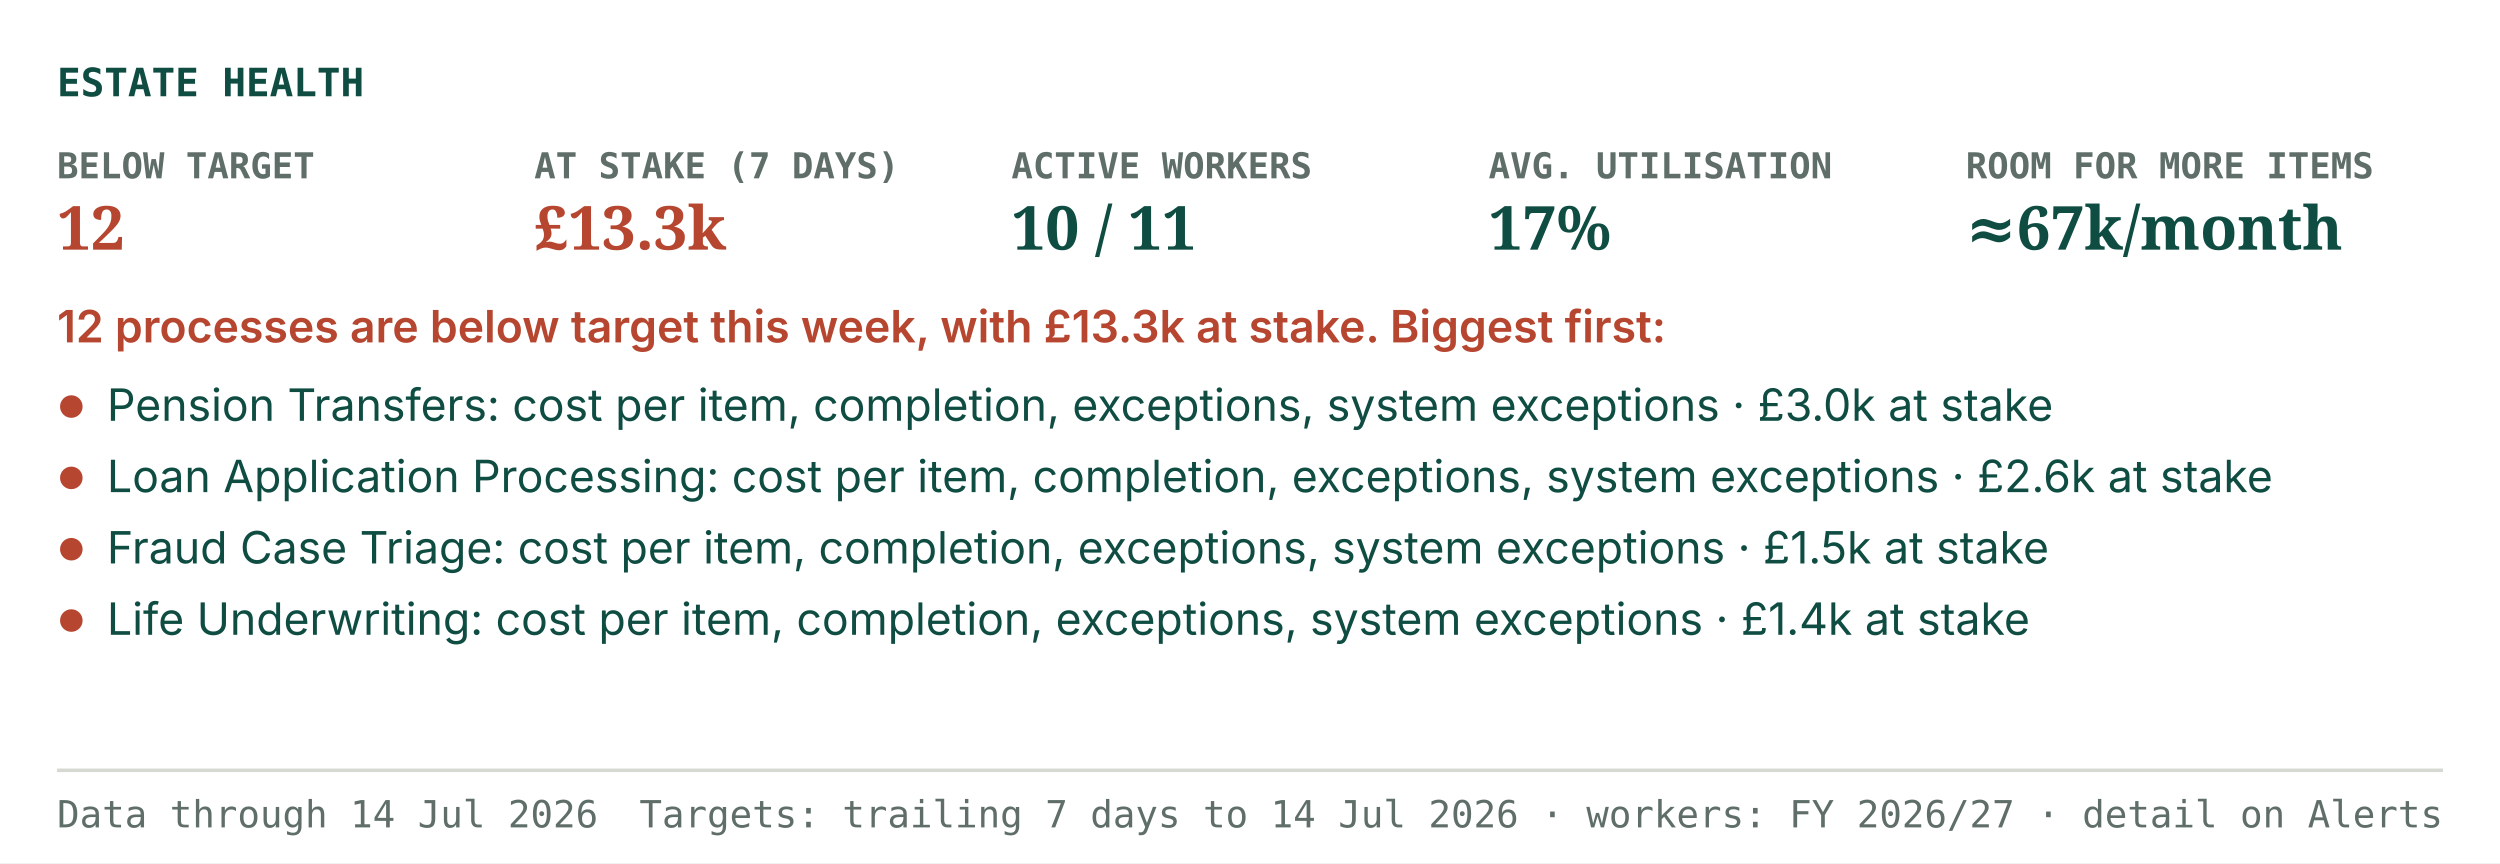
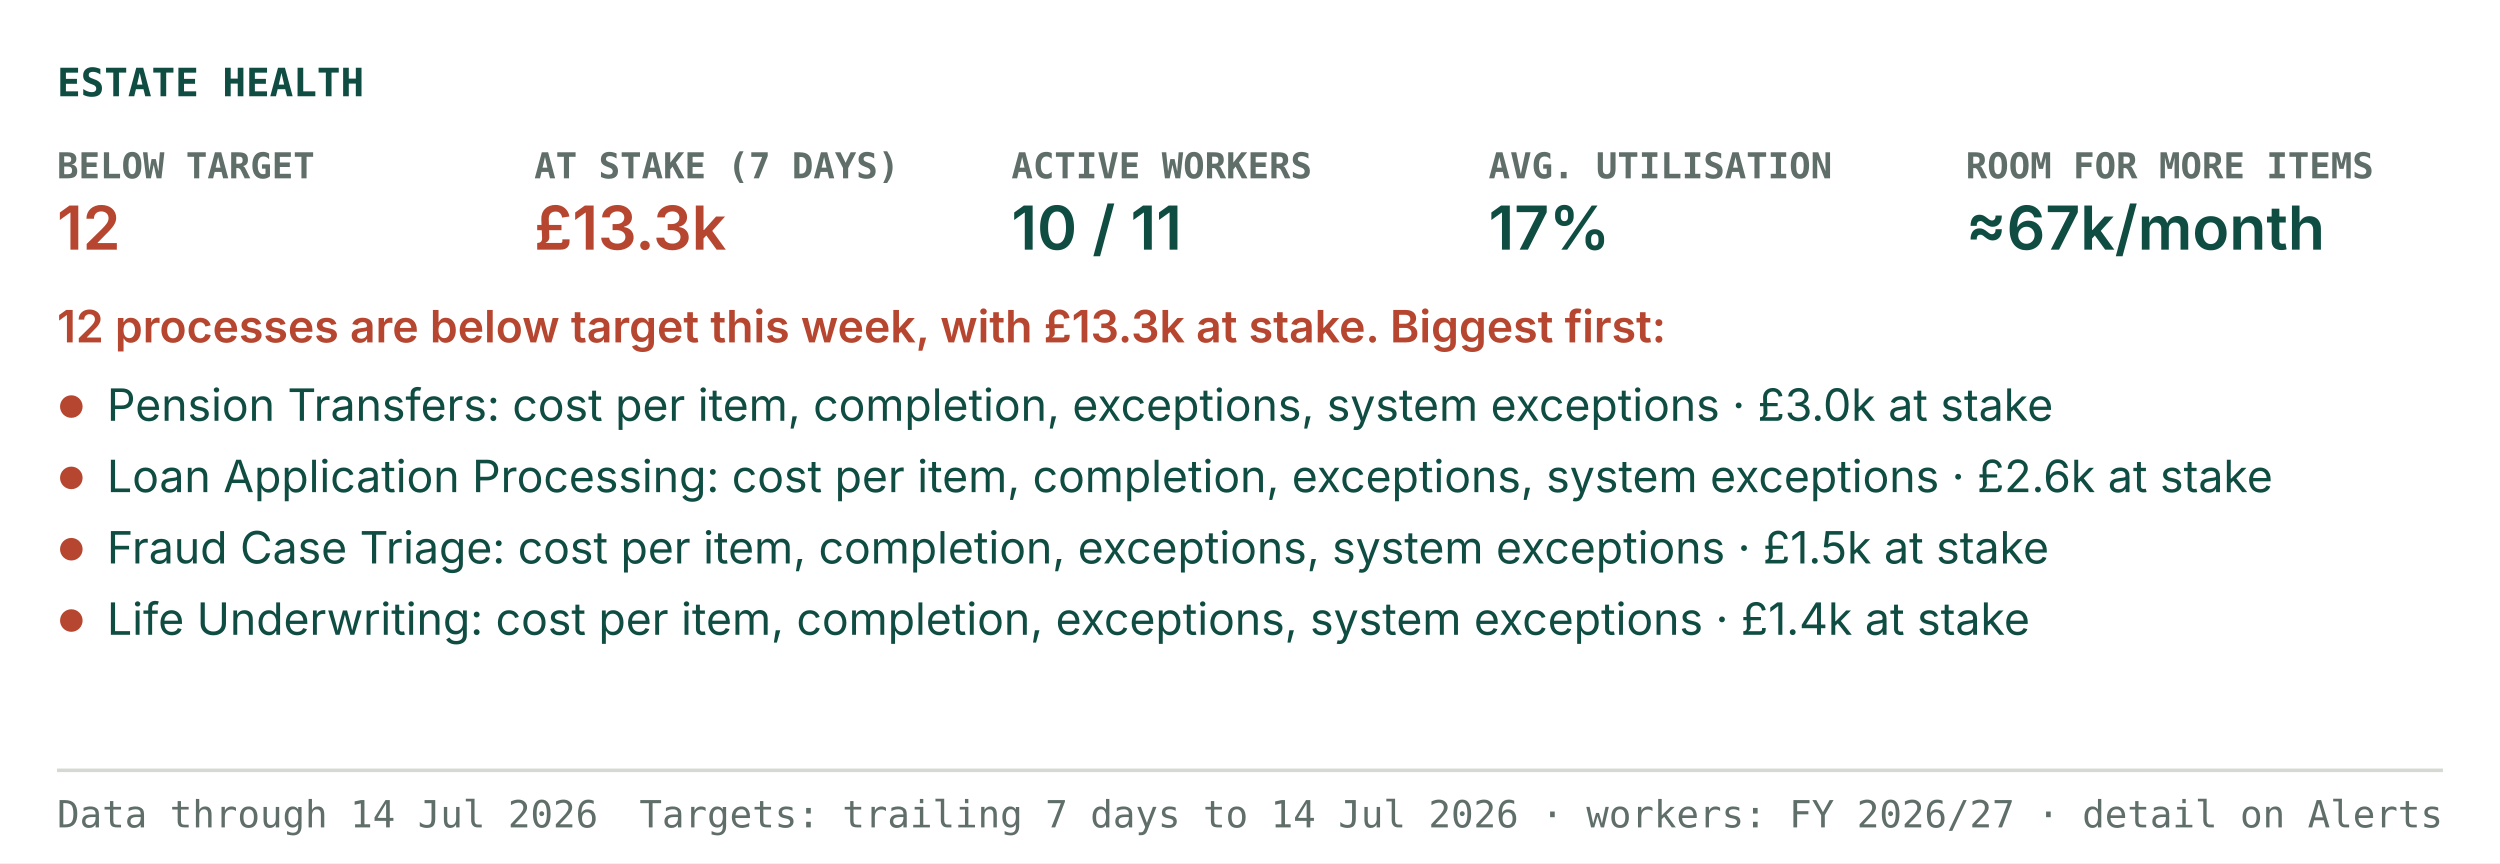
<svg xmlns="http://www.w3.org/2000/svg" version="1.1" class="marks" width="701" height="242" viewBox="0 0 701 242">
  <rect width="701" height="242" fill="#FFFFFF" />
  <g fill="none" stroke-miterlimit="10" transform="translate(0,0)">
    <g class="mark-group role-frame root" role="graphics-object" aria-roledescription="group mark container">
      <g transform="translate(0,0)">
        <path class="background" aria-hidden="true" d="M0,0h701v242h-701Z" />
        <g>
          <g class="mark-text role-mark frame_title" role="graphics-object" aria-roledescription="text mark container">
-             <text text-anchor="start" transform="translate(16,27)" font-family="'JetBrains Mono', Consolas, 'Roboto Mono', monospace" font-size="11px" font-weight="600" fill="#0F4D43">ESTATE HEALTH</text>
+             <text text-anchor="start" transform="translate(16,27)" font-family="'Roboto Mono', Menlo, Consolas, monospace" font-size="11px" font-weight="600" fill="#0F4D43">ESTATE HEALTH</text>
          </g>
          <g class="mark-text role-mark" role="graphics-object" aria-roledescription="text mark container">
-             <text text-anchor="start" transform="translate(16,50)" font-family="'JetBrains Mono', Consolas, 'Roboto Mono', monospace" font-size="10px" font-weight="600" fill="#5F6E69">BELOW TARGET</text>
+             <text text-anchor="start" transform="translate(16,50)" font-family="'Roboto Mono', Menlo, Consolas, monospace" font-size="10px" font-weight="600" fill="#5F6E69">BELOW TARGET</text>
          </g>
          <g class="mark-text role-mark" role="graphics-object" aria-roledescription="text mark container">
-             <text text-anchor="start" transform="translate(16,70)" font-family="Fraunces, Cambria, Georgia, Gelasio, serif" font-size="17px" font-weight="600" fill="#B6462F">12</text>
+             <text text-anchor="start" transform="translate(16,70)" font-family="Inter, 'Segoe UI', system-ui, -apple-system, sans-serif" font-size="17px" font-weight="600" fill="#B6462F">12</text>
          </g>
          <g class="mark-text role-mark" role="graphics-object" aria-roledescription="text mark container">
-             <text text-anchor="start" transform="translate(149.8,50)" font-family="'JetBrains Mono', Consolas, 'Roboto Mono', monospace" font-size="10px" font-weight="600" fill="#5F6E69">AT STAKE (7 DAYS)</text>
+             <text text-anchor="start" transform="translate(149.8,50)" font-family="'Roboto Mono', Menlo, Consolas, monospace" font-size="10px" font-weight="600" fill="#5F6E69">AT STAKE (7 DAYS)</text>
          </g>
          <g class="mark-text role-mark" role="graphics-object" aria-roledescription="text mark container">
-             <text text-anchor="start" transform="translate(149.8,70)" font-family="Fraunces, Cambria, Georgia, Gelasio, serif" font-size="17px" font-weight="600" fill="#B6462F">£13.3k</text>
+             <text text-anchor="start" transform="translate(149.8,70)" font-family="Inter, 'Segoe UI', system-ui, -apple-system, sans-serif" font-size="17px" font-weight="600" fill="#B6462F">£13.3k</text>
          </g>
          <g class="mark-text role-mark" role="graphics-object" aria-roledescription="text mark container">
-             <text text-anchor="start" transform="translate(283.6,50)" font-family="'JetBrains Mono', Consolas, 'Roboto Mono', monospace" font-size="10px" font-weight="600" fill="#5F6E69">ACTIVE WORKERS</text>
+             <text text-anchor="start" transform="translate(283.6,50)" font-family="'Roboto Mono', Menlo, Consolas, monospace" font-size="10px" font-weight="600" fill="#5F6E69">ACTIVE WORKERS</text>
          </g>
          <g class="mark-text role-mark" role="graphics-object" aria-roledescription="text mark container">
-             <text text-anchor="start" transform="translate(283.6,70)" font-family="Fraunces, Cambria, Georgia, Gelasio, serif" font-size="17px" font-weight="600" fill="#0F4D43">10 / 11</text>
+             <text text-anchor="start" transform="translate(283.6,70)" font-family="Inter, 'Segoe UI', system-ui, -apple-system, sans-serif" font-size="17px" font-weight="600" fill="#0F4D43">10 / 11</text>
          </g>
          <g class="mark-text role-mark" role="graphics-object" aria-roledescription="text mark container">
-             <text text-anchor="start" transform="translate(417.4,50)" font-family="'JetBrains Mono', Consolas, 'Roboto Mono', monospace" font-size="10px" font-weight="600" fill="#5F6E69">AVG. UTILISATION</text>
+             <text text-anchor="start" transform="translate(417.4,50)" font-family="'Roboto Mono', Menlo, Consolas, monospace" font-size="10px" font-weight="600" fill="#5F6E69">AVG. UTILISATION</text>
          </g>
          <g class="mark-text role-mark" role="graphics-object" aria-roledescription="text mark container">
-             <text text-anchor="start" transform="translate(417.4,70)" font-family="Fraunces, Cambria, Georgia, Gelasio, serif" font-size="17px" font-weight="600" fill="#0F4D43">17%</text>
+             <text text-anchor="start" transform="translate(417.4,70)" font-family="Inter, 'Segoe UI', system-ui, -apple-system, sans-serif" font-size="17px" font-weight="600" fill="#0F4D43">17%</text>
          </g>
          <g class="mark-text role-mark" role="graphics-object" aria-roledescription="text mark container">
-             <text text-anchor="start" transform="translate(551.2,50)" font-family="'JetBrains Mono', Consolas, 'Roboto Mono', monospace" font-size="10px" font-weight="600" fill="#5F6E69">ROOM FOR MORE ITEMS</text>
+             <text text-anchor="start" transform="translate(551.2,50)" font-family="'Roboto Mono', Menlo, Consolas, monospace" font-size="10px" font-weight="600" fill="#5F6E69">ROOM FOR MORE ITEMS</text>
          </g>
          <g class="mark-text role-mark" role="graphics-object" aria-roledescription="text mark container">
-             <text text-anchor="start" transform="translate(551.2,70)" font-family="Fraunces, Cambria, Georgia, Gelasio, serif" font-size="17px" font-weight="600" fill="#0F4D43">≈67k/month</text>
+             <text text-anchor="start" transform="translate(551.2,70)" font-family="Inter, 'Segoe UI', system-ui, -apple-system, sans-serif" font-size="17px" font-weight="600" fill="#0F4D43">≈67k/month</text>
          </g>
          <g class="mark-text role-mark" role="graphics-object" aria-roledescription="text mark container">
-             <text text-anchor="start" transform="translate(16,96)" font-family="Inter, 'Segoe UI', Carlito, Calibri, Arial, sans-serif" font-size="12.5px" font-weight="600" fill="#B6462F">12 processes are below target this week, with £13.3k at stake. Biggest first:</text>
+             <text text-anchor="start" transform="translate(16,96)" font-family="Inter, 'Segoe UI', system-ui, -apple-system, sans-serif" font-size="12.5px" font-weight="600" fill="#B6462F">12 processes are below target this week, with £13.3k at stake. Biggest first:</text>
          </g>
          <g class="mark-symbol role-mark" role="graphics-symbol" aria-roledescription="symbol mark container">
            <path transform="translate(20,114)" d="M3.162,0A3.162,3.162,0,1,1,-3.162,0A3.162,3.162,0,1,1,3.162,0" fill="#B6462F" />
            <path transform="translate(20,134)" d="M3.162,0A3.162,3.162,0,1,1,-3.162,0A3.162,3.162,0,1,1,3.162,0" fill="#B6462F" />
            <path transform="translate(20,154)" d="M3.162,0A3.162,3.162,0,1,1,-3.162,0A3.162,3.162,0,1,1,3.162,0" fill="#B6462F" />
            <path transform="translate(20,174)" d="M3.162,0A3.162,3.162,0,1,1,-3.162,0A3.162,3.162,0,1,1,3.162,0" fill="#B6462F" />
          </g>
          <g class="mark-text role-mark" role="graphics-object" aria-roledescription="text mark container">
-             <text text-anchor="start" transform="translate(30,118)" font-family="Inter, 'Segoe UI', Carlito, Calibri, Arial, sans-serif" font-size="12.5px" fill="#0F4D43">Pension Transfers: cost per item, completion, exceptions, system exceptions · £3.0k at stake</text>
-             <text text-anchor="start" transform="translate(30,138)" font-family="Inter, 'Segoe UI', Carlito, Calibri, Arial, sans-serif" font-size="12.5px" fill="#0F4D43">Loan Application Processing: cost per item, completion, exceptions, system exceptions · £2.6k at stake</text>
-             <text text-anchor="start" transform="translate(30,158)" font-family="Inter, 'Segoe UI', Carlito, Calibri, Arial, sans-serif" font-size="12.5px" fill="#0F4D43">Fraud Case Triage: cost per item, completion, exceptions, system exceptions · £1.5k at stake</text>
-             <text text-anchor="start" transform="translate(30,178)" font-family="Inter, 'Segoe UI', Carlito, Calibri, Arial, sans-serif" font-size="12.5px" fill="#0F4D43">Life Underwriting: cost per item, completion, exceptions, system exceptions · £1.4k at stake</text>
+             <text text-anchor="start" transform="translate(30,118)" font-family="Inter, 'Segoe UI', system-ui, -apple-system, sans-serif" font-size="12.5px" fill="#0F4D43">Pension Transfers: cost per item, completion, exceptions, system exceptions · £3.0k at stake</text>
+             <text text-anchor="start" transform="translate(30,138)" font-family="Inter, 'Segoe UI', system-ui, -apple-system, sans-serif" font-size="12.5px" fill="#0F4D43">Loan Application Processing: cost per item, completion, exceptions, system exceptions · £2.6k at stake</text>
+             <text text-anchor="start" transform="translate(30,158)" font-family="Inter, 'Segoe UI', system-ui, -apple-system, sans-serif" font-size="12.5px" fill="#0F4D43">Fraud Case Triage: cost per item, completion, exceptions, system exceptions · £1.5k at stake</text>
+             <text text-anchor="start" transform="translate(30,178)" font-family="Inter, 'Segoe UI', system-ui, -apple-system, sans-serif" font-size="12.5px" fill="#0F4D43">Life Underwriting: cost per item, completion, exceptions, system exceptions · £1.4k at stake</text>
          </g>
          <g class="mark-rule role-mark" role="graphics-symbol" aria-roledescription="rule mark container">
            <line transform="translate(16,216)" x2="669" y2="0" stroke="#D6D9D2" />
          </g>
          <g class="mark-text role-mark" role="graphics-object" aria-roledescription="text mark container">
-             <text text-anchor="start" transform="translate(16,232)" font-family="'JetBrains Mono', Consolas, 'Roboto Mono', monospace" font-size="10.5px" fill="#5F6E69">Data through 14 Jul 2026</text>
+             <text text-anchor="start" transform="translate(16,232)" font-family="'Roboto Mono', Menlo, Consolas, monospace" font-size="10.5px" fill="#5F6E69">Data through 14 Jul 2026</text>
          </g>
          <g class="mark-text role-mark" role="graphics-object" aria-roledescription="text mark container">
-             <text text-anchor="end" transform="translate(685,232)" font-family="'JetBrains Mono', Consolas, 'Roboto Mono', monospace" font-size="10.5px" fill="#5F6E69">Targets: trailing 7 days to 14 Jul 2026 · workers: FY 2026/27 · detail on Alerts</text>
+             <text text-anchor="end" transform="translate(685,232)" font-family="'Roboto Mono', Menlo, Consolas, monospace" font-size="10.5px" fill="#5F6E69">Targets: trailing 7 days to 14 Jul 2026 · workers: FY 2026/27 · detail on Alerts</text>
          </g>
        </g>
        <path class="foreground" aria-hidden="true" d="" display="none" />
      </g>
    </g>
  </g>
</svg>
